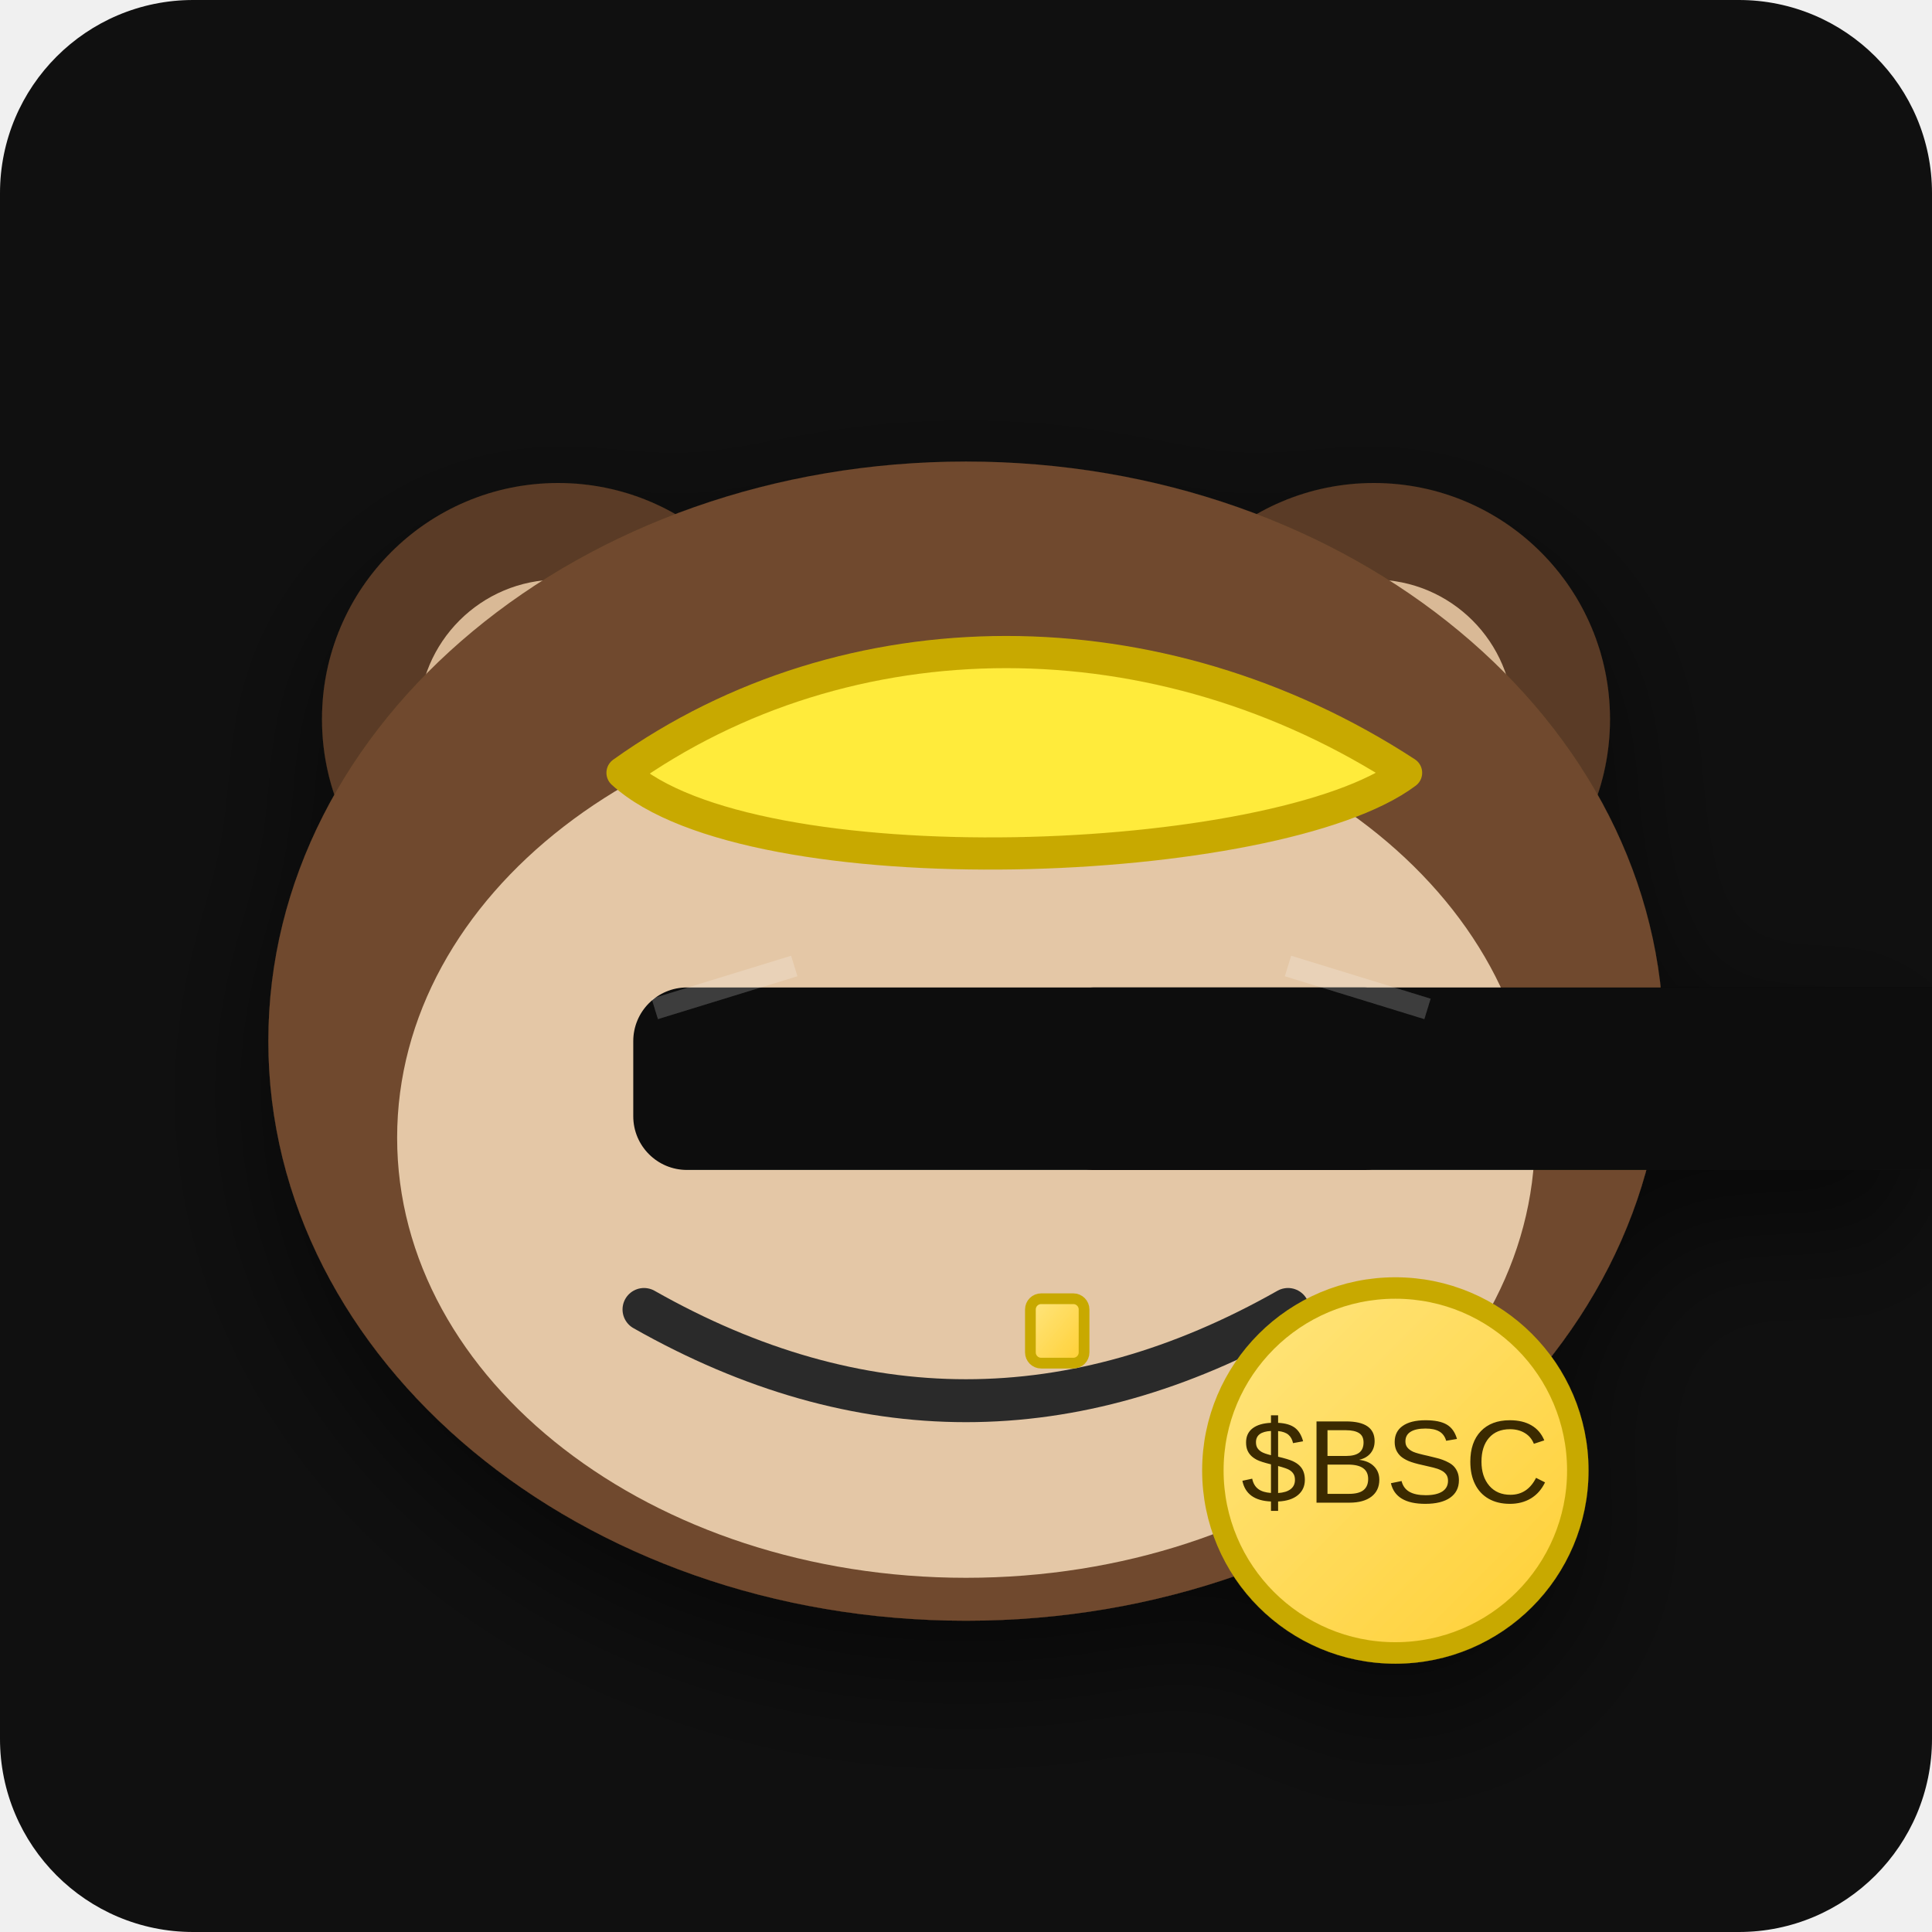
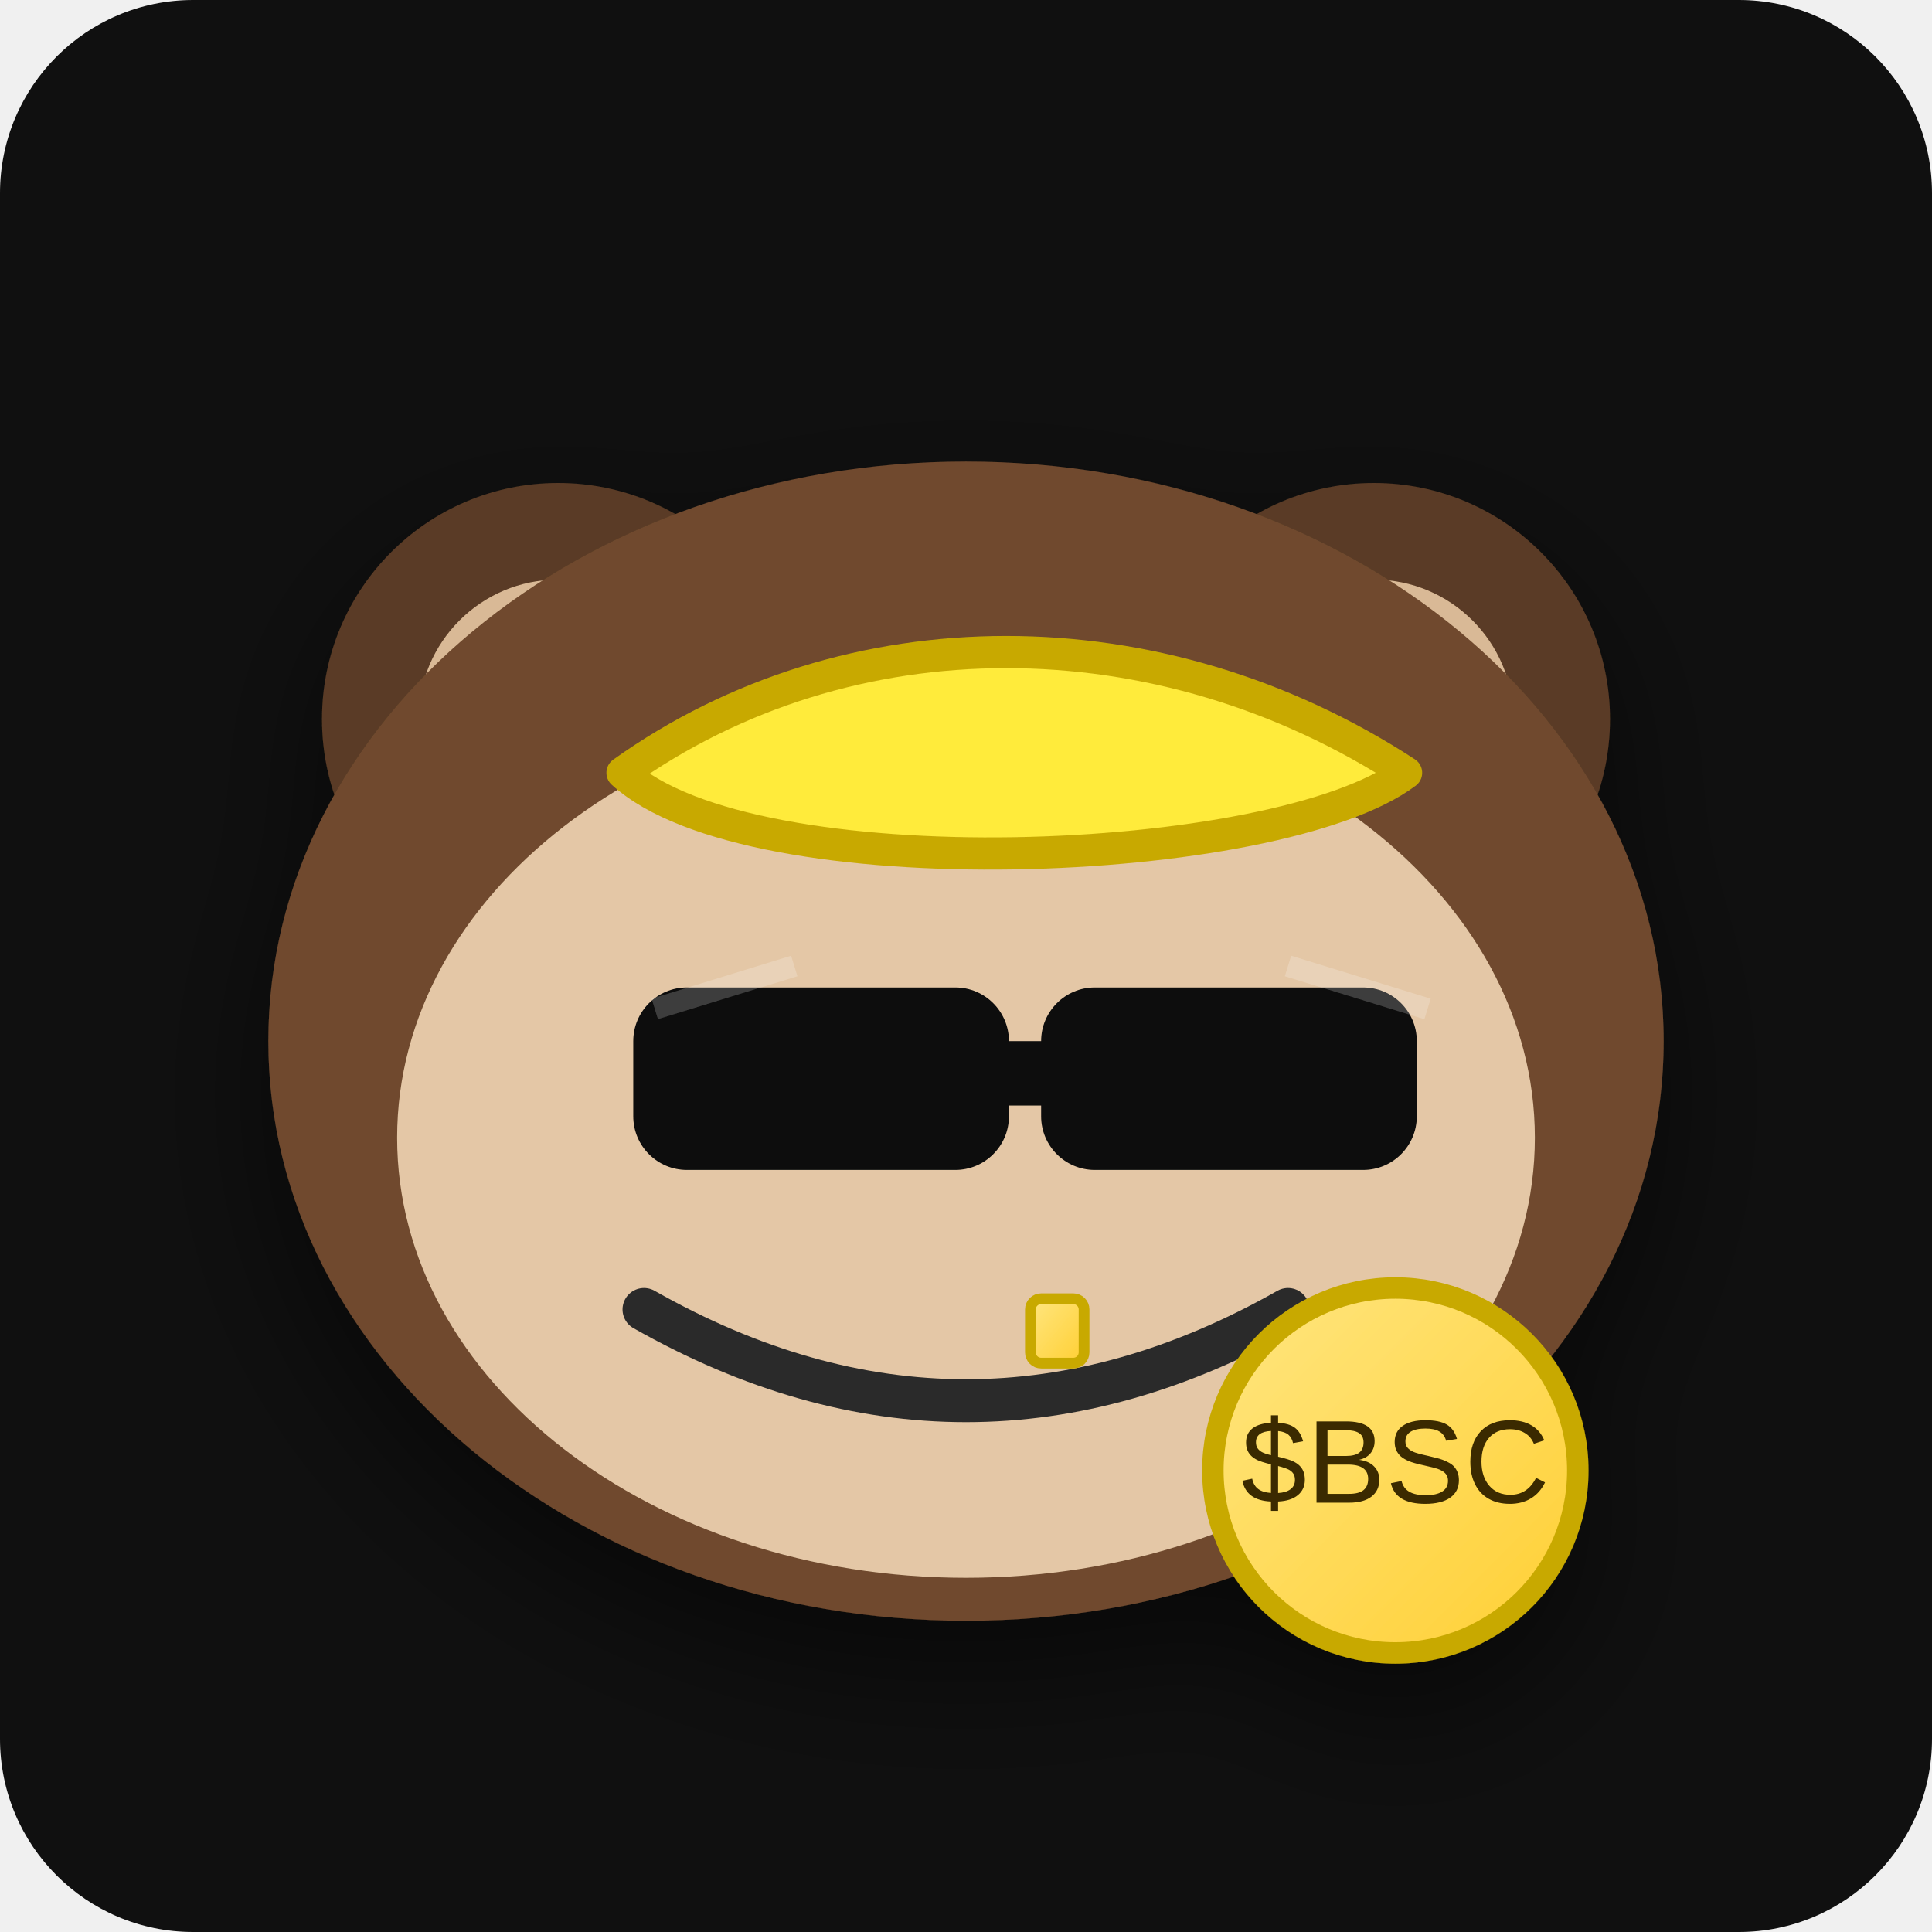
<svg xmlns="http://www.w3.org/2000/svg" viewBox="0 0 360 360">
  <defs>
    <filter id="shadow" x="-50%" y="-50%" width="200%" height="200%">
      <feDropShadow dx="0" dy="10" stdDeviation="12" flood-color="#000" flood-opacity=".5" />
    </filter>
    <linearGradient id="shine" x1="0" y1="0" x2="1" y2="1">
      <stop offset="0" stop-color="#ffe680" />
      <stop offset="1" stop-color="#ffcf33" />
    </linearGradient>
  </defs>
  <rect width="360" height="360" rx="36" fill="#101010" />
  <g filter="url(#shadow)" transform="translate(20,16)">
    <circle cx="84" cy="118" r="44" fill="#5a3b25" />
    <circle cx="236" cy="118" r="44" fill="#5a3b25" />
    <circle cx="84" cy="118" r="26" fill="#d9b996" />
    <circle cx="236" cy="118" r="26" fill="#d9b996" />
    <ellipse cx="160" cy="178" rx="130" ry="108" fill="#6f4a2e" />
    <ellipse cx="160" cy="196" rx="106" ry="82" fill="#e4c7a6" />
    <circle cx="130" cy="186" r="14" fill="#fff" />
    <circle cx="190" cy="186" r="14" fill="#fff" />
    <circle cx="130" cy="186" r="6" fill="#2b2b2b" />
    <circle cx="190" cy="186" r="6" fill="#2b2b2b" />
    <path d="M100 228q60 34 120 0" fill="none" stroke="#2b2b2b" stroke-width="8" stroke-linecap="round" />
    <rect x="172" y="226" width="10" height="12" rx="2" fill="url(#shine)" stroke="#c8a904" stroke-width="2" />
    <path d="M96 128c42-30 100-30 146 0-24 18-122 22-146 0z" fill="#ffeb3b" stroke="#c8a904" stroke-width="6" stroke-linejoin="round" />
    <g>
-       <rect x="98" y="168" width="1000" height="34" rx="10" fill="#0b0b0b" />
+       <rect x="98" y="168" width="70" height="34" rx="10" fill="#0b0b0b" />
      <rect x="174" y="168" width="70" height="34" rx="10" fill="#0b0b0b" />
      <rect x="168" y="178" width="12" height="12" fill="#0b0b0b" />
      <path d="M102 172l26-8m118 8l-26-8" stroke="#ffffff" stroke-opacity=".2" stroke-width="4" />
    </g>
    <g transform="translate(240,258)">
      <circle cx="0" cy="0" r="34" fill="url(#shine)" stroke="#c8a904" stroke-width="4" />
      <text x="0" y="6" text-anchor="middle" font-family="Impact, system-ui, Arial, sans-serif" font-size="22" fill="#3a2a00">$BSC</text>
    </g>
  </g>
</svg>
